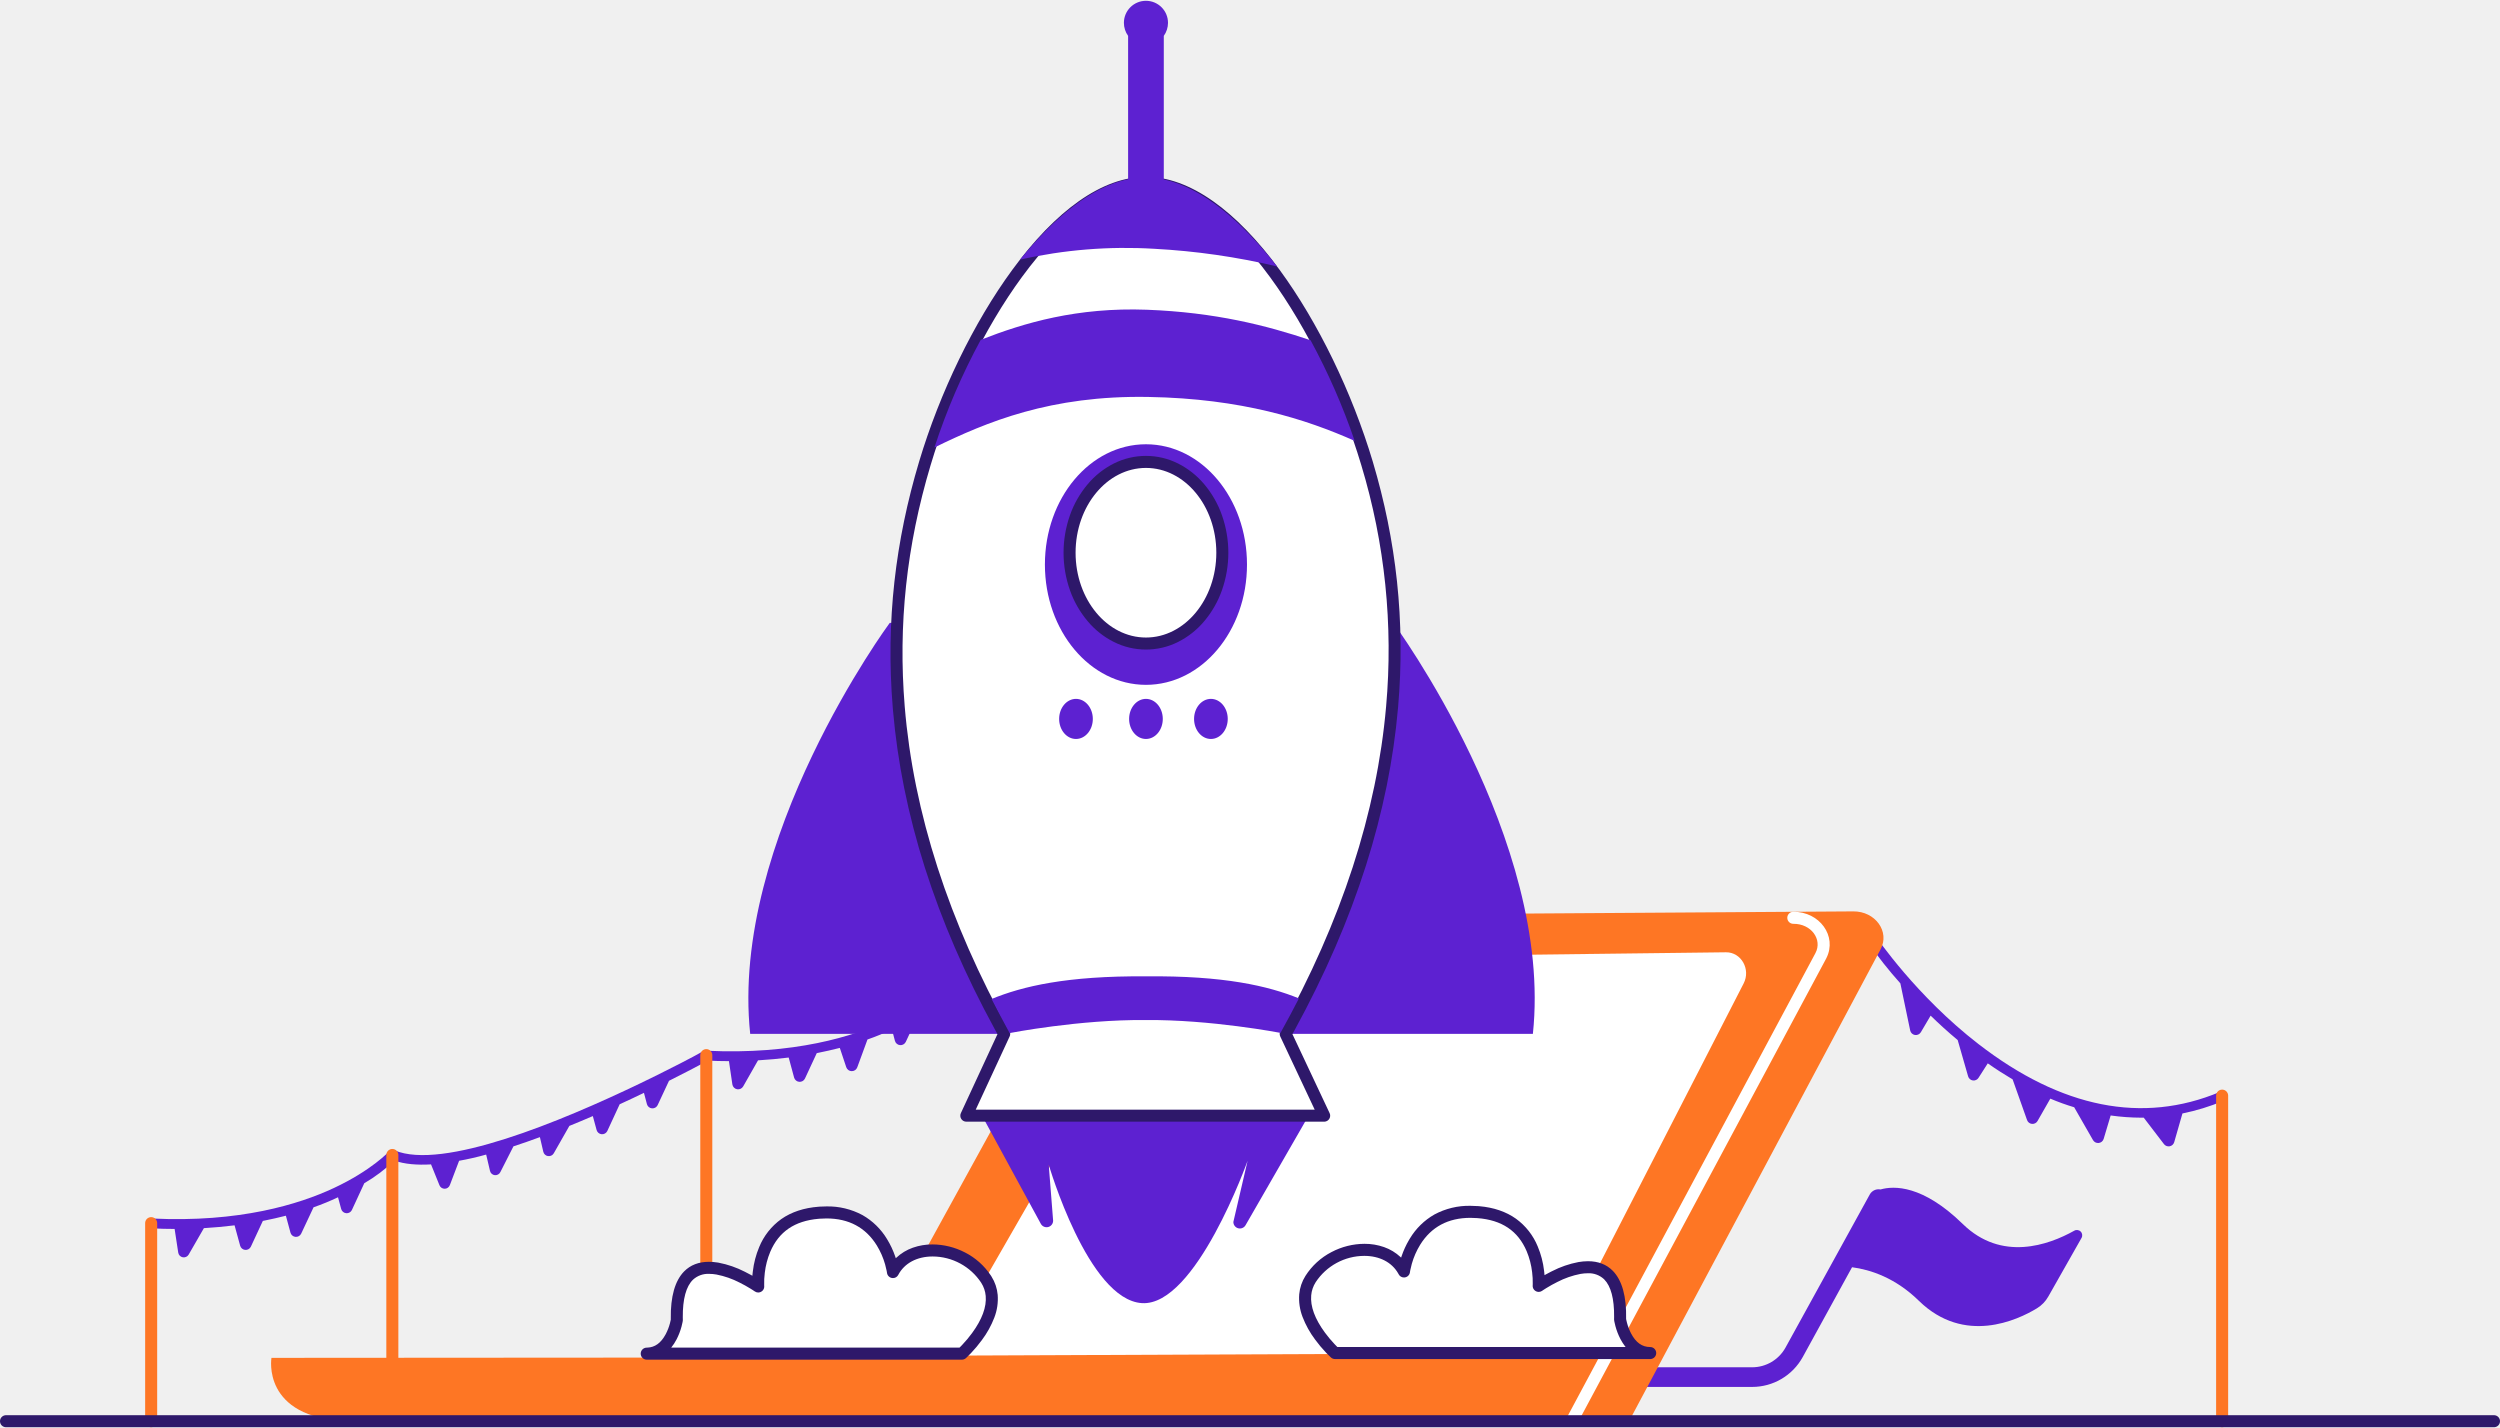
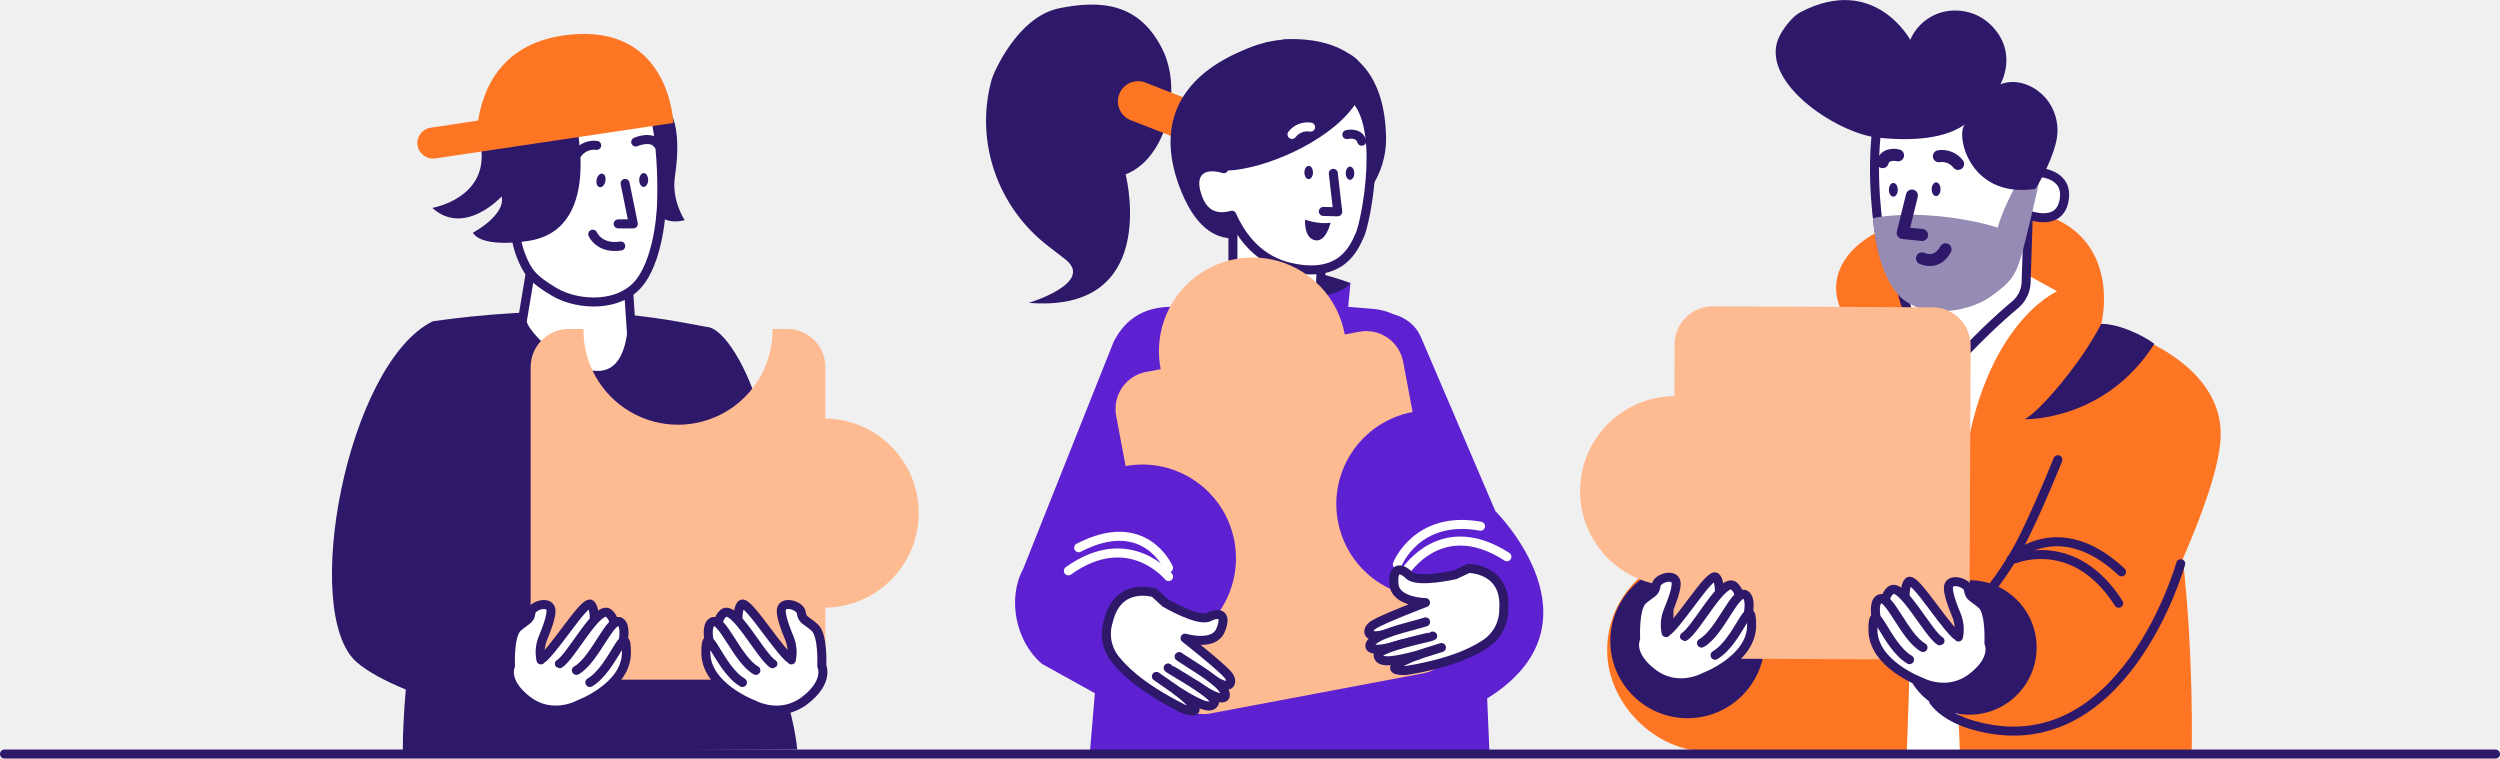
- <svg xmlns="http://www.w3.org/2000/svg" viewBox="0 0 1247 711.9">
-   <g id="product_launch_solid_II" data-name="product launch/solid_II" transform="translate(2.5)">
-     <g id="product_launch_solid_II-2" data-name="product launch/solid_II" transform="translate(-3)">
-       <g id="product_launch_solid_II-3" data-name="product launch_solid_II">
-         <path id="flag" d="M302.6,21.456c-12.7,7.1-36.2,15.6-55.6-3.4-20-19.5-34.3-19.1-41-17.2a5.036,5.036,0,0,0-5.3,2.4l-42.1,76.5a19.015,19.015,0,0,1-16.6,9.8H4.9a4.9,4.9,0,1,0,0,9.8H142a28.78,28.78,0,0,0,25.2-14.9l24.6-44.8c9.2,1.2,21.7,5.3,33.4,16.8,22.6,22,49.1,9.6,58.8,3.7a16.13,16.13,0,0,0,5.7-5.9l16.5-29.1A2.652,2.652,0,0,0,302.6,21.456Z" transform="translate(732.5 592.444)" fill="#5d21d1" />
-         <g id="flags" transform="translate(73 466)">
-           <path id="Path" d="M280.843,1.417a2.43,2.43,0,0,0-3.4-1.1c-.4.2-4.6,2.8-22.9,11.9l-8.4,4.1c-39.9,19.2-98.8,43.6-122.7,33.5a2.443,2.443,0,0,0-2.8.6c-.1.1-8.7,9.4-27.5,18.2-17.3,8.1-47.1,17.3-90.6,15.2a2.362,2.362,0,0,0-2.5,2.8,2.559,2.559,0,0,0,2.4,2.1c3.9.2,7.6.3,11.3.3l1.8,11.8a2.81,2.81,0,0,0,5.2,1l7.6-13.2c5.3-.3,10.4-.8,15.3-1.4l2.8,10.2a2.864,2.864,0,0,0,5.3.5l6-12.9c4.1-.8,7.9-1.7,11.5-2.6l2.3,8.5a2.864,2.864,0,0,0,5.3.5l6.2-13.2a122.609,122.609,0,0,0,12.2-5l1.6,5.9a2.864,2.864,0,0,0,5.3.5l6.2-13.4a80.144,80.144,0,0,0,15-11.3c5.1,1.8,11.3,2.3,18.3,1.9l4.2,10.4a2.778,2.778,0,0,0,5.2-.1l4.6-12.1c4.4-.8,8.9-1.8,13.5-3.1l1.9,8.1a2.76,2.76,0,0,0,5.2.6l6.5-12.8c4.4-1.4,8.8-3,13.2-4.6l1.7,7.3a2.833,2.833,0,0,0,5.2.8l7.8-13.7c3.9-1.6,7.8-3.2,11.7-4.9l1.9,7a2.864,2.864,0,0,0,5.3.5l6.2-13.4c4.2-1.9,8.2-3.8,12.1-5.7l1.5,5.7a2.864,2.864,0,0,0,5.3.5l5.7-12.2c15.5-7.8,18.4-9.6,19.9-10.4A3.181,3.181,0,0,0,280.843,1.417Z" transform="translate(0.857 57.983)" fill="#5d21d1" />
-           <path id="Path-2" data-name="Path" d="M123.443.2a2.443,2.443,0,0,0-2.8.6c-.1.1-8.7,9.4-27.5,18.2-17.3,8.1-47.1,17.3-90.6,15.2A2.362,2.362,0,0,0,.043,37a2.559,2.559,0,0,0,2.4,2.1c3.9.2,7.6.3,11.3.3l1.7,11.6a2.909,2.909,0,0,0,5.4,1l7.4-13c5.3-.3,10.4-.8,15.3-1.4l2.7,10a2.9,2.9,0,0,0,5.4.5l5.9-12.7c4.1-.8,7.9-1.7,11.5-2.6l3.2,9.6a2.915,2.915,0,0,0,5.5.1l5.1-13.9a122.609,122.609,0,0,0,12.2-5l1.5,5.7a2.9,2.9,0,0,0,5.4.5l6.1-13.1a80.144,80.144,0,0,0,15-11.3" transform="translate(277.357 23.9)" fill="#5d21d1" />
-           <path id="Path-3" data-name="Path" d="M179.077,79.877a2.39,2.39,0,0,0-3.2-1.4c-38.5,16.1-79,8-120.3-23.9-31.1-24-50.9-53.3-51.1-53.5a2.544,2.544,0,0,0-3.4-.7,2.544,2.544,0,0,0-.7,3.4,210.417,210.417,0,0,0,16.2,20.5l4.9,23.5a2.892,2.892,0,0,0,5.3.9l4.9-8.3c4.2,4.1,8.7,8.2,13.5,12.2l5.2,18.1a2.873,2.873,0,0,0,5.2.7l4.6-7.2c4.1,2.9,8.2,5.5,12.4,8l7.2,20.3a2.887,2.887,0,0,0,5.2.5l6.4-11.2a113.564,113.564,0,0,0,11.9,4.3l9.4,16.4a2.917,2.917,0,0,0,5.3-.6l3.5-11.7a112.468,112.468,0,0,0,15.3,1.1h1.2l10.1,13.2a2.913,2.913,0,0,0,5.1-1l4.1-14.3a109.057,109.057,0,0,0,20.2-6.2A2.469,2.469,0,0,0,179.077,79.877Z" transform="translate(858.823 0.223)" fill="#5d21d1" />
-           <path id="Path-4" data-name="Path" d="M3,0A3,3,0,0,1,5.995,2.824L6,3v98.8a3,3,0,0,1-5.995.176L0,101.8V3A3,3,0,0,1,3,0Z" transform="translate(-0.1 141.1)" fill="#fe7624" />
-           <path id="Path-5" data-name="Path" d="M3,0A3,3,0,0,1,5.995,2.824L6,3V134.2a3,3,0,0,1-5.995.176L0,134.2V3A3,3,0,0,1,3,0Z" transform="translate(120.2 107.1)" fill="#fe7624" />
-           <path id="Path-6" data-name="Path" d="M3,0A3,3,0,0,1,5.995,2.824L6,3V183.8a3,3,0,0,1-5.995.176L0,183.8V3A3,3,0,0,1,3,0Z" transform="translate(276.8 57.3)" fill="#fe7624" />
-           <path id="Path-7" data-name="Path" d="M3,0A3,3,0,0,1,5.995,2.824L6,3V165.4a3,3,0,0,1-5.995.176L0,165.4V3A3,3,0,0,1,3,0Z" transform="translate(1032.9 77.5)" fill="#fe7624" />
+ <svg xmlns="http://www.w3.org/2000/svg" viewBox="0 0 1662.57 504.46">
+   <defs>
+     <style>.cls-1{fill:#2e186a;}.cls-2,.cls-6{fill:#fff;}.cls-11,.cls-2,.cls-3{stroke:#2e186a;}.cls-11,.cls-2,.cls-3,.cls-8,.cls-9{stroke-linecap:round;stroke-linejoin:round;}.cls-2,.cls-3,.cls-8,.cls-9{stroke-width:6px;}.cls-11,.cls-3,.cls-8,.cls-9{fill:none;}.cls-4{fill:#fe7624;}.cls-5{fill:#feba91;}.cls-7{fill:#5d21d1;}.cls-8{stroke:#fff;}.cls-9{stroke:#fffdfd;}.cls-10{fill:#968bb4;}.cls-11{stroke-width:8px;}</style>
+   </defs>
+   <g id="Layer_2" data-name="Layer 2">
+     <g id="solid">
+       <g id="team_at_work" data-name="team at work">
+         <g id="cap_man" data-name="cap man">
+           <path id="shirt" class="cls-1" d="M530.15,498.46c-3.13-36.55-28.61-89.06-34.31-139.39,38.4-35.93-3.11-140.57-26-141.7-23.08-4.24-43.08-8.48-80-9.77-45.59-1.59-86.83,3.89-102.1,6.09-57.07,28.25-88.12,194-50.51,226.69,7.12,6.19,18.59,12.39,32.64,18.17-1.2,14-2,28-2,41Z" />
+           <path id="neck" class="cls-2" d="M347.37,213.29l8.25-49.64,62,23.27L420,222.2C411.62,283.8,345.55,224.21,347.37,213.29Z" />
+           <g id="head">
+             <path id="hair_back" data-name="hair back" class="cls-1" d="M433.55,70.31S386,100.11,409,128.25c0,0,10.25,11.76,18.74,9.46,0,0-6.2-10,1-15.12,0,0,2.15,29.89,26.64,23.85,0,0-9-13.25-6.53-29.1C453.9,84.26,446.3,64.38,433.55,70.31Z" />
+             <path id="face" class="cls-2" d="M335.06,117.42S326,59.07,385,49c5.5-.94,43.22-6.59,50.09,24.69,4.59,20.9,5.46,43.58,4.9,61.2,0,.1-.57,33.27-13.68,51.7s-42.16,16.71-57.52,7.63-18.17-13.81-22.47-24.58-11.21-52.12-11.21-52.12Z" />
+             <polyline id="nose" class="cls-3" points="415.71 121.98 421.17 148.88 411.1 148.88" />
+             <ellipse id="eye_II" data-name="eye II" class="cls-1" cx="428.07" cy="119.71" rx="4.6" ry="2.97" transform="translate(304.18 546.58) rotate(-89.44)" />
+             <ellipse id="eye" class="cls-1" cx="399.66" cy="119.97" rx="4.6" ry="2.97" transform="translate(203.47 488.26) rotate(-78.66)" />
+             <path id="brow_II" data-name="brow II" class="cls-3" d="M384.07,102.13a13.6,13.6,0,0,1,12.74-5.45" />
+             <path id="brow" class="cls-3" d="M422.77,94.43S433,89.84,437.5,96" />
+             <path id="hair_front" data-name="hair front" class="cls-1" d="M381.36,73.93s22.3,78.18-29.7,86.22c0,0-30.29,5.35-37.21-5.35,0,0,21.95-11.66,19.19-24.19,0,0-24.68,27.06-46.16,7.64,0,0,35.85-6,32.67-38.24C317.87,76.88,373.37,55.17,381.36,73.93Z" />
+             <path id="cap" class="cls-4" d="M286.32,84.94,318,80.15c3.28-21.33,15.7-51.87,59.42-56.94,68.31-7.94,70.35,58.54,70.35,58.54l-158.34,23.6a10.32,10.32,0,1,1-3.09-20.41Z" />
+             <path id="mouth" class="cls-3" d="M394.2,155.73s4.32,10.12,18.59,7.87" />
+           </g>
+           <path id="puzzle" class="cls-5" d="M548.89,278.34V244.06a25.27,25.27,0,0,0-25.27-25.27h-9.86a62.87,62.87,0,1,1-125.73,0h-9.86a25.28,25.28,0,0,0-25.27,25.27v182.7A25.27,25.27,0,0,0,378.17,452H523.62a25.27,25.27,0,0,0,25.27-25.27V404.07a62.87,62.87,0,0,0,0-125.73Z" />
+           <g id="handII">
+             <path class="cls-6" d="M531.62,443.46c-.14-.43-22.08-26-22.82-25.46S478,432,477.34,433.05s-1.81,7.09,1.22,12.73,6.36,18.5,19.95,19.51S531.62,443.46,531.62,443.46Z" />
+             <path class="cls-2" d="M491.5,423.9S488.94,406.23,493,402s27,35,34.89,37.72" />
+             <path class="cls-2" d="M479.32,427s-5.46-12.9,1.77-19.14,25.06,29.06,32.89,33.63" />
+             <path class="cls-2" d="M476.08,441.81s-9.24-23.11-2.8-28,16.88,25.08,29.4,32" />
+             <path class="cls-2" d="M526.26,438.84h0A25,25,0,0,0,524.79,424c-2.27-5.35-5-12.63-5.24-17.28-.45-8.1,12.8-4.3,13.35.73s3.07,4.74,8.87,9.86,4.74,25.54,4.74,25.54,5.1,10.47-11.34,23-34,2.78-34,2.78S469.4,456.89,469.41,434s8.43,10.48,24.33,19.87" />
+           </g>
+           <g id="hand">
+             <path class="cls-6" d="M354.37,443.46c.15-.43,22.08-26,22.82-25.46s30.8,14,31.46,15.05,1.82,7.09-1.22,12.73-6.36,18.5-19.95,19.51S354.37,443.46,354.37,443.46Z" />
+             <path class="cls-2" d="M394.5,423.9S397.05,406.23,393,402s-27,35-34.89,37.72" />
+             <path class="cls-2" d="M406.67,427s5.47-12.9-1.77-19.14S379.84,436.91,372,441.48" />
+             <path class="cls-2" d="M409.91,441.81s9.24-23.11,2.81-28-16.89,25.08-29.4,32" />
+             <path class="cls-2" d="M359.73,438.84h0A25.08,25.08,0,0,1,361.2,424c2.27-5.35,5-12.63,5.24-17.28.45-8.1-12.79-4.3-13.35.73s-3.07,4.74-8.87,9.86-4.74,25.54-4.74,25.54-5.1,10.47,11.34,23,34,2.78,34,2.78S416.6,456.89,416.59,434s-8.44,10.48-24.34,19.87" />
+           </g>
        </g>
-         <g id="laptop_1_" transform="translate(135 454)">
-           <path id="laptop" d="M789.19,0l-362,2.4a14.982,14.982,0,0,0-13.4,7.6L296.99,222.5l-296.8.2s-5.1,29.8,37.6,31.6l640-.8L802.79,19C807.59,10.1,800.19-.1,789.19,0Z" transform="translate(0.71 0.599)" fill="#fe7624" />
-           <path id="screen" d="M0,201.2l305.7-1.3L400.3,15.6C404,8.5,399.1-.1,391.5,0L113.7,3.4Z" transform="translate(334.9 20.999)" fill="#fff" />
-           <path id="Path-8" data-name="Path" d="M113.074,0c13.1-.117,22.03,12.112,16.543,23.084l-.171.332-123.8,231.3a3,3,0,0,1-5.371-2.668l.081-.164L124.148,20.6c3.584-6.788-2.091-14.68-11.02-14.6a3,3,0,1,1-.054-6Z" transform="translate(646.899 0.799)" fill="#fff" />
+         <g id="woman">
+           <g id="body">
+             <path id="shape" class="cls-1" d="M884.87,213.53,818.05,203l-7.18-22.7c12.47-7.94,54.52-4.16,87.26,7.93l-13.26,25.35" />
+             <path id="shape-2" data-name="shape" class="cls-7" d="M994.45,339.88,944.73,223.67c-3.19-7.2-9.89-12.53-18-14.68a39.68,39.68,0,0,0-13.28-3.53l-16.86-1.41,1.51-15.87s-2.35,5.71-20.9,9.19c-25.08,4.71-66.36-17.12-66.36-17.12v24.6l-25.57-.73c-11-.32-32.35-1.19-44.71,23.29L680.45,378.33c-10.65,19.49-5.14,48.34,12.56,63.2L728.11,461l-3.26,39,265.63-.91L989,464.48C1069.69,414.37,994.45,339.88,994.45,339.88Z" />
+             <g id="lines">
+               <path class="cls-8" d="M777.1,383.43s-26.36-32.6-66.6-3.81" />
+               <path class="cls-8" d="M777.1,377.7c-.43-.87-16-36.17-59.75-13.43" />
+               <path class="cls-8" d="M932.27,383.43s24-42.76,69.86-13.19" />
+               <path class="cls-8" d="M929.28,375.32s12.82-33.13,55.3-25.38" />
+             </g>
+           </g>
+           <g id="head-2" data-name="head">
+             <polygon id="neck-2" data-name="neck" class="cls-2" points="819.93 202.09 819.93 134.93 878.89 170.46 877.51 206.54 819.93 202.09" />
+             <g id="head-3" data-name="head">
+               <path id="face-2" data-name="face" class="cls-2" d="M898,62.93c-24-16.62-45.64-22.71-79.5,20.69l-4.63,28.57c-14.23-4.29-21.73,2.65-18.63,15.06,3.33,13.37,11.08,19.38,24,15.9h0c6.17,14,17.85,30.11,39.56,34.81,34,7.37,41.85-13.67,45.64-21.94S922,79.56,898,62.93Z" />
+               <g id="face-3" data-name="face">
+                 <polyline id="nose-2" data-name="nose" class="cls-3" points="886.68 115.27 889.62 140.85 880.06 140.61" />
+                 <ellipse id="eye_II-2" data-name="eye II" class="cls-1" cx="897.79" cy="115.2" rx="2.85" ry="4.41" />
+                 <ellipse id="eye-2" data-name="eye" class="cls-1" cx="870.32" cy="114.72" rx="2.85" ry="4.41" />
+                 <path id="brow-2" data-name="brow" class="cls-3" d="M895.7,89.51s7.92-2.06,9.9,4.41" />
+                 <path id="mouth-2" data-name="mouth" class="cls-1" d="M867.91,146.09s9.17,3.33,16.93,2c0,0-2.91,13.27-10.39,11.66S867.91,146.09,867.91,146.09Z" />
+               </g>
+               <g id="hair">
+                 <path class="cls-1" d="M772.79,32.25C757.54,2.4,733-.21,704.68,5.42s-44.13,43.7-45.12,47.23c-11.55,41.17,3.74,85.18,37.7,111.16,3.77,2.87,7.54,5.79,11.15,8.61,20,15.63-24.25,29-24.25,29,84.69,6.79,66.22-78,64.42-85.48C775.68,105.59,787,60,772.79,32.25Z" />
+                 <rect class="cls-4" x="767.93" y="37.21" width="26.87" height="79.52" rx="13.44" transform="translate(425.86 777.02) rotate(-68.7)" />
+                 <path id="hair-2" data-name="hair" class="cls-1" d="M921.79,92.12c-.3-20.78-5.29-39-17.84-51a24,24,0,0,0-7.06-5.57c-10.24-6.63-24.14-10.18-42.58-9.52a3,3,0,0,0-1.13.3,76.72,76.72,0,0,0-8.6,1.28,31.84,31.84,0,0,0-4.6,1.08,90.12,90.12,0,0,0-14.81,5.44C783.81,51.92,767.53,84,786,128.31c9.54,22.84,21.92,30.19,33.89,30.21V144.69c-1-2.2-2.71-1.35-2.71-1.35-12.88,3.48-18.64-2.72-22-16.09-1.62-6.46-.35-11.43,3.23-14.11l.28-.21c.14-.1.29-.19.44-.28l.29-.18.49-.26.29-.13a5.38,5.38,0,0,1,.55-.24l.27-.1c.2-.07.41-.15.62-.21l.19,0a14.6,14.6,0,0,1,3.58-.55h.09q.45,0,.93,0h.18c.31,0,.63,0,.94,0h.21l1,.1.15,0a31.5,31.5,0,0,1,4.91,1.08h0c1.1.33.29.85,1.48,1.32l3-.21c1,0,2.08-.1,3.18-.23,26.11-3.14,66.67-21.82,81.12-45.82,10.2,12.36,11.31,36.73,9.44,57.26A58,58,0,0,0,921.79,92.12Z" />
+               </g>
+               <path id="brow-3" data-name="brow" class="cls-9" d="M859.21,89.4a13.07,13.07,0,0,1,12.38-4.87" />
+             </g>
+           </g>
+           <path id="puzzle-2" data-name="puzzle" class="cls-5" d="M939.43,274l-6.29-33.38a25,25,0,0,0-29.24-20l-9.6,1.81a62.29,62.29,0,1,0-122.42,23.08l-9.6,1.81a25,25,0,0,0-20,29.24l6.29,33.38a62.29,62.29,0,0,1,23.08,122.42l4.17,22.09a25,25,0,0,0,29.24,20l141.62-26.7a25,25,0,0,0,20-29.24l-4.16-22.1A62.28,62.28,0,1,1,939.43,274Z" />
+           <g id="handII-2" data-name="handII">
+             <path class="cls-2" d="M805.28,451.06c13.51,9.59,15.27,2.32,11.31-2.33-5-5.81-28.49-24.34-28.49-24.34s18.87,5.62,23.49-5-.43-12.71-7.54-9.1-29.2-9.41-29.2-9.41l-7.24-6.65s-24.3-7.82-30.55,19.06a27.12,27.12,0,0,0,5.26,25.95c2.89,3.27,12.9,16.3,44.63,32.15,0,0,14.88,5.53,3.74-5.22a86.68,86.68,0,0,0-8.79-7.38" />
+             <path class="cls-2" d="M784.16,436.62c4.73,3.51,24.49,14.61,29.21,21.69s-1.19,9.44-18.08-2.77" />
+             <path class="cls-2" d="M776.85,444.22c.52.86,32.93,18.4,30.83,23-1.73,3.76-6.35,4-24.27-7.4l-14.39-10" />
+           </g>
+           <g id="hand-2" data-name="hand">
+             <path class="cls-2" d="M923.59,421.06c-15.75,5.12-15.26-2.34-10.1-5.6C920,411.39,948,400.74,948,400.74s-19.69-.28-20.92-11.83,4.21-12,9.92-6.44,30.68-.25,30.68-.25l8.9-4.19s25.52-.22,23.46,27.3a27.14,27.14,0,0,1-12.77,23.21c-3.73,2.26-17.17,11.7-52.19,17.35,0,0-15.86.84-2-6.1a86.4,86.4,0,0,1,10.6-4.41" />
+             <path class="cls-2" d="M948.06,413.58c-5.56,1.94-27.74,6.63-34.35,12s-1.68,9.36,18.08,2.76" />
+             <path class="cls-2" d="M952.77,423c-.76.66-36.92,7.73-36.29,12.74.52,4.1,4.88,5.66,25.37.18l16.74-5.29" />
+           </g>
        </g>
-         <g id="rocket_3_" transform="translate(373)">
-           <path id="Path-9" data-name="Path" d="M0,0,33.5,61.6A3.267,3.267,0,0,0,39.6,60L37.4,32S57,99.4,83.9,101.1s52.7-71,52.7-71l-7.1,30.5a3.255,3.255,0,0,0,6.1,1.6L171.4,0" transform="translate(113.2 548.9)" fill="#5d21d1" />
-           <path id="Path-10" data-name="Path" d="M70.517,2.3s-79.9,108.2-69.6,205h176.3V0Z" transform="translate(0.783 308.4)" fill="#5d21d1" />
-           <path id="Path-11" data-name="Path" d="M106.7,2.3s79.9,108.2,69.6,205H0V0Z" transform="translate(215.8 308.4)" fill="#5d21d1" />
-           <path id="Path-12" data-name="Path" d="M194.114,424.5c67.7-121.7,60.3-218.3,40.6-284.5-19.8-66.2-66.2-140-110.3-140s-90.5,73.8-110.3,140-28.1,162.8,39.6,284.5l-18.9,40.8h178.5l-19.2-40.8Z" transform="translate(74.686 91.2)" fill="#fff" />
-           <path id="Path_2_" d="M216.327,471.3H37.826a3,3,0,0,1-2.722-4.262L53.364,427.62l-1.126-2.046c-7.471-13.66-14.229-27.458-20.086-41.011a427.659,427.659,0,0,1-15.069-40.2A379.514,379.514,0,0,1,6.847,304.935a348.758,348.758,0,0,1-5.589-38.674l-.133-1.579C.25,254.036-.117,243.316.033,232.821c.148-10.3.8-20.707,1.936-30.93,1.113-10.008,2.726-20.159,4.8-30.169,2.02-9.771,4.539-19.723,7.487-29.581,10.374-34.684,27.32-69.58,46.492-95.739,10.9-14.871,22.071-26.393,33.2-34.245C105.387,4.09,116.651,0,127.427,0S149.466,4.09,160.9,12.157c11.134,7.852,22.305,19.373,33.2,34.245,19.173,26.16,36.119,61.056,46.493,95.743,2.913,9.789,5.4,19.7,7.378,29.46,2.029,9.986,3.6,20.131,4.669,30.154,1.091,10.231,1.695,20.656,1.793,30.986.1,10.523-.321,21.274-1.252,31.955a350.841,350.841,0,0,1-5.652,38.993,383.143,383.143,0,0,1-10.354,39.789,432.855,432.855,0,0,1-15.239,40.608c-5.923,13.694-12.756,27.64-20.309,41.449l-1.142,2.073,18.548,39.413a2.956,2.956,0,0,1-.138,2.814,2.99,2.99,0,0,1-2.4,1.459ZM127.427,6c-9.664,0-19.943,3.853-30.551,11.451-10.439,7.477-20.967,18.41-31.291,32.5C46.8,75.575,30.186,109.8,20,143.86,7.974,184.069,3.756,223.43,7.1,264.192c4.344,52.886,21.921,107.34,52.244,161.85a3.008,3.008,0,0,1,.1,2.719L42.521,465.3H211.6l-17.186-36.523a2.992,2.992,0,0,1,0-2.552l.094-.183c30.375-54.6,48.109-109.063,52.709-161.865A317.74,317.74,0,0,0,234.852,143.86c-10.186-34.055-26.8-68.284-45.583-93.911-10.325-14.087-20.853-25.02-31.292-32.5C147.369,9.853,137.091,6,127.427,6Z" transform="translate(71.674 88.2)" fill="#2e186a" />
-           <ellipse id="Oval" cx="50.4" cy="60" rx="50.4" ry="60" transform="translate(148.7 221.6)" fill="#5d21d1" />
-           <ellipse id="Oval-2" data-name="Oval" cx="8.4" cy="10" rx="8.4" ry="10" transform="translate(190.7 348.6)" fill="#5d21d1" />
-           <ellipse id="Oval-3" data-name="Oval" cx="8.4" cy="10" rx="8.4" ry="10" transform="translate(223.1 348.6)" fill="#5d21d1" />
-           <ellipse id="Oval-4" data-name="Oval" cx="8.4" cy="10" rx="8.4" ry="10" transform="translate(155.8 348.6)" fill="#5d21d1" />
-           <ellipse id="Oval-5" data-name="Oval" cx="38.1" cy="45.3" rx="38.1" ry="45.3" transform="translate(161 230.4)" fill="#fff" />
-           <path id="Oval_2_" d="M41.1,96.6a35.71,35.71,0,0,1-16.051-3.81A41.224,41.224,0,0,1,11.991,82.414,49.391,49.391,0,0,1,3.212,67.057a56.369,56.369,0,0,1,0-37.514,49.393,49.393,0,0,1,8.779-15.358A41.225,41.225,0,0,1,25.049,3.81a35.713,35.713,0,0,1,32.1,0A41.223,41.223,0,0,1,70.209,14.186a49.393,49.393,0,0,1,8.778,15.358,56.371,56.371,0,0,1,0,37.514,49.391,49.391,0,0,1-8.778,15.357A41.223,41.223,0,0,1,57.151,92.79,35.71,35.71,0,0,1,41.1,96.6ZM41.1,6C21.746,6,6,24.976,6,48.3S21.746,90.6,41.1,90.6,76.2,71.625,76.2,48.3,60.455,6,41.1,6Z" transform="translate(158 227.4)" fill="#2e186a" />
-           <path id="Path-13" data-name="Path" d="M71.7,89.1V17.5A11.2,11.2,0,0,0,73.8,11a11,11,0,0,0-22,0,11.2,11.2,0,0,0,2.1,6.5V89c-18.5,3.8-37,19.3-53.9,40.1a239.042,239.042,0,0,1,67-5.4,345.825,345.825,0,0,1,61.2,8.8C110.7,110.1,91.1,93.3,71.7,89.1Z" transform="translate(136.3 0.4)" fill="#5d21d1" />
-           <path id="Path-14" data-name="Path" d="M187.6,15.343c-22.1-7.4-47.5-13.9-81.6-15.2-34.8-1.3-61.2,6.5-82.9,15A320.817,320.817,0,0,0,0,68.843c26-12.7,57.9-26.1,106.8-25.2,46.5.8,78.5,11.1,102.8,21.9A322.659,322.659,0,0,0,187.6,15.343Z" transform="translate(93.6 154.357)" fill="#5d21d1" />
-           <path id="Path-15" data-name="Path" d="M144.1,28.222c3.2-5.8,6.3-11.5,9.2-17.2C138,4.822,116-.378,76.9.022c-39.5-.3-61.6,5-76.9,11.3,2.9,5.6,5.9,11.3,9,17,0,0,34.7-6.8,67.8-6.5C109.4,21.522,144.1,28.222,144.1,28.222Z" transform="translate(122.1 486.978)" fill="#5d21d1" />
+         <g id="developer">
+           <g id="body-2" data-name="body">
+             <path id="hoodie" class="cls-4" d="M1476.83,289c.26-54.62-79.4-73.4-79.4-73.4,6-27.14,3.25-94.16-110.28-73.66-58.15,10.06-74.6,40.59-62.24,65.34-22.62,11.22-79.08,92.15-79.08,92.15l1.06,69.56a65.52,65.52,0,0,0-13.09-1.38,64.74,64.74,0,0,0-65,64.45c-.15,35.75,31.74,67.73,67.49,67.88a58.39,58.39,0,0,0,12.59-1.31l0,1.32,308.67-.8s1.46-61.86-5.91-127.52C1464.56,342,1476.74,308.86,1476.83,289Z" />
+             <path id="t-shirt" class="cls-6" d="M1347.4,182.32,1368,193.73s-53.59,23.14-63.27,130c-6.29,69.43-1.29,177.72-1.29,177.72l-35.42-.55s9.55-214.71-5.89-249.65,1.59-37.14,9.39-44.4S1347.4,182.32,1347.4,182.32Z" />
+             <circle id="welt_II" data-name="welt II" class="cls-1" cx="1122.26" cy="426.26" r="51.37" />
+             <circle id="welt" class="cls-1" cx="1309.68" cy="430.57" r="44.73" />
+             <path id="shadow_II" data-name="shadow II" class="cls-1" d="M1346.37,278.8c8.9-4.05,37.22-36.44,51-63.41,11.5-.17,28.12,7.7,35.33,13.29C1400,280.37,1346.32,278.88,1346.37,278.8Z" />
+             <g id="lines-2" data-name="lines">
+               <path class="cls-3" d="M1340.14,371.63s39.49-16.5,68.86,29.55" />
+               <path class="cls-3" d="M1337.3,372.18s31.13-31.58,73.58,8.13" />
+               <path class="cls-3" d="M1450.24,374.88s-38.11,136-138.08,107.37c0,0-17.76-4.43-26.24-16" />
+               <path class="cls-3" d="M1326.1,389A192.58,192.58,0,0,0,1346,356.91c9.84-19.63,22.55-51.17,22.55-51.17" />
+             </g>
+             <path id="neck-3" data-name="neck" class="cls-2" d="M1349,139l-1.53,47.39a20.56,20.56,0,0,1-7.44,16.36c-9.18,7.64-26,22.71-47.13,46.56,0,0-26.36-28.07-30.81-71.9Z" />
+           </g>
+           <g id="head-4" data-name="head">
+             <path id="ear" class="cls-2" d="M1355.43,114.62s21,.5,17.12,19.23-26.93,7.79-26.93,7.79l3.21-26.64Z" />
+             <path id="face-4" data-name="face" class="cls-2" d="M1296,55.26c-5.52-.48-43.34-3-47.61,28.52s0,66.4,3.47,82.33,75.88,8.87,80,7.47,9-6.19,9-6.19L1351,119S1355.3,60.44,1296,55.26Z" />
+             <path id="beard" class="cls-10" d="M1344,118.53c-3.55,3.46-13.14,23.47-15.5,32.81,0,0-23.48-8-57.16-8.58,0,0-18.37.29-25.7,2.41,0,0,1.44,33.11,16.26,50.31s46.32,12.54,61.14,2.3,17.27-15.15,20.74-26.16,12.67-52.07,12.67-52.07Z" />
+             <path id="hair-3" data-name="hair" class="cls-1" d="M1353.56,125.65s9.9-15.19,13.77-31c3.63-14.87-3.22-30.5-17-37.22-11.5-5.64-20.07-1.3-20.07-1.3s12.32-20.78-6-39.26A33.43,33.43,0,0,0,1299.8,7a32.21,32.21,0,0,0-29.43,19.49s-23.82-44.21-73.14-18.32c-5,2.61-10.6,9.93-13.3,14.86-16.38,29.88,37,65.59,64.91,68.51,30.61,3.22,48.55-1.78,58.45-9.23C1299.93,86.65,1308,132.5,1353.56,125.65Z" />
+             <path id="mouth-3" data-name="mouth" class="cls-11" d="M1293.84,165.77s-4.76,10.56-15.68,6.06" />
+             <polyline id="nose-3" data-name="nose" class="cls-11" points="1271.48 130.02 1265.34 154.93 1278.23 156.28" />
+             <ellipse id="eye_II-3" data-name="eye II" class="cls-1" cx="1259.05" cy="126.23" rx="4.57" ry="2.95" transform="translate(1127.4 1384.72) rotate(-89.75)" />
+             <ellipse id="eye-3" data-name="eye" class="cls-1" cx="1287.5" cy="125.85" rx="4.57" ry="2.95" transform="translate(1156.1 1412.79) rotate(-89.75)" />
+             <path id="brow_II-2" data-name="brow II" class="cls-11" d="M1302.19,109a13.54,13.54,0,0,0-12.8-5.1" />
+             <path id="brow-4" data-name="brow" class="cls-11" d="M1262.26,103.31s-8.18-2.17-10.26,4.52" />
+           </g>
+           <path id="puzzle-3" data-name="puzzle" class="cls-5" d="M1285.27,204.36l-146.12-.63a25.39,25.39,0,0,0-25.5,25.28l-.15,34.44a63.16,63.16,0,0,0-.54,126.31l-.1,22.79A25.38,25.38,0,0,0,1138.14,438l146.12.63a25.38,25.38,0,0,0,25.49-25.27l.79-183.54A25.38,25.38,0,0,0,1285.27,204.36Z" />
+           <g id="hand-3" data-name="hand">
+             <path class="cls-6" d="M1102.6,425.32c.14-.44,22.08-26.06,22.82-25.46s30.79,14,31.45,15.05,1.82,7.08-1.21,12.72-6.36,18.51-20,19.52S1102.6,425.32,1102.6,425.32Z" />
+             <path class="cls-2" d="M1142.72,405.75s2.56-17.66-1.52-21.85-27,35-34.89,37.72" />
+             <path class="cls-2" d="M1154.89,408.85s5.47-12.91-1.76-19.15-25.06,29.06-32.89,33.63" />
+             <path class="cls-2" d="M1158.14,423.67s9.24-23.11,2.8-28-16.88,25.09-29.4,32" />
+             <path class="cls-2" d="M1108,420.7h0a25,25,0,0,1,1.47-14.84c2.27-5.36,5-12.63,5.24-17.29.45-8.1-12.8-4.29-13.35.73s-3.07,4.75-8.88,9.86-4.73,25.54-4.73,25.54-5.1,10.47,11.34,23,34,2.78,34,2.78,31.81-11.73,31.8-34.62-8.43,10.48-24.33,19.88" />
+           </g>
+           <g id="handII-3" data-name="handII">
+             <path class="cls-6" d="M1307.8,428.25c-.14-.44-22.07-26.06-22.82-25.46s-30.79,14-31.45,15-1.82,7.08,1.21,12.72,6.37,18.51,20,19.52S1307.8,428.25,1307.8,428.25Z" />
+             <path class="cls-2" d="M1267.68,408.68s-2.56-17.66,1.52-21.85,27,35,34.89,37.72" />
+             <path class="cls-2" d="M1255.51,411.78s-5.47-12.91,1.77-19.15,25,29.06,32.89,33.63" />
+             <path class="cls-2" d="M1252.26,426.6s-9.24-23.11-2.8-28,16.89,25.08,29.4,32" />
+             <path class="cls-2" d="M1302.44,423.63h0a25,25,0,0,0-1.47-14.84c-2.26-5.36-5-12.63-5.24-17.28-.45-8.11,12.8-4.3,13.36.72s3.06,4.75,8.87,9.87,4.73,25.54,4.73,25.54,5.1,10.47-11.34,23-34,2.79-34,2.79-31.81-11.74-31.8-34.63,8.43,10.48,24.33,19.88" />
+           </g>
        </g>
-         <g id="clouds" transform="translate(320 601)">
-           <path id="cloud_1_" d="M172.136,70.439H14.936s-22.6-20.3-12.2-36.9,37.7-20.6,46.6-3.8c0,0,3.9-32.1,36.8-29.6,33,2.5,30.4,36.8,30.4,36.8s41.7-29.5,40.6,16.6C157.036,53.439,159.636,70.439,172.136,70.439Z" transform="translate(331.464 3.461)" fill="#fff" />
-           <path id="cloud_2_" d="M175.139,76.442H17.939a3,3,0,0,1-2.005-.769c-.308-.277-.983-.9-2.045-2l-.46-.481A66.383,66.383,0,0,1,8.05,66.764a46.6,46.6,0,0,1-6.3-11.352A26.03,26.03,0,0,1,.09,44.125,20.621,20.621,0,0,1,3.2,34.949,33.746,33.746,0,0,1,16.189,23.075a35.576,35.576,0,0,1,16.427-4.118,28.994,28.994,0,0,1,9.79,1.63,23.209,23.209,0,0,1,8.24,5l.268.261.226-.684A43.553,43.553,0,0,1,54.9,16.952l.4-.66A33.763,33.763,0,0,1,67.522,4.331,36.426,36.426,0,0,1,85.5,0c1.257,0,2.558.05,3.867.15L89.9.193c7.2.621,13.363,2.725,18.317,6.252a32.045,32.045,0,0,1,10.847,13.848,44.6,44.6,0,0,1,3.162,12.092c.09.741.164,1.47.219,2.167l0,.046.633-.356c.752-.419,1.532-.836,2.319-1.237l.8-.4a48.739,48.739,0,0,1,13.146-4.54,28.565,28.565,0,0,1,4.791-.43c5.1,0,9.257,1.613,12.372,4.794,4.641,4.741,6.874,12.811,6.636,23.985l.016.1.08.417c.088.433.206.928.341,1.433a25.984,25.984,0,0,0,2,5.211c2.4,4.623,5.528,6.87,9.563,6.87l.2.005a3,3,0,0,1,0,5.989l-.2.005ZM32.538,24.973A29.105,29.105,0,0,0,8.281,38.134a14.48,14.48,0,0,0-2.215,6.529c-.492,5.46,1.8,11.7,6.825,18.554a60.344,60.344,0,0,0,4.891,5.845c.354.374.714.743,1.1,1.128l.254.25H162.912l-.373-.472a24.417,24.417,0,0,1-2.107-3.29l-.18-.342a31.976,31.976,0,0,1-2.466-6.417c-.2-.729-.366-1.464-.491-2.124l-.034-.185c-.032-.177-.058-.339-.077-.481l-.021-.158-.02-.223,0-.355,0-.1.016-.92c.08-9-1.581-15.282-4.936-18.671l-.187-.184a11.135,11.135,0,0,0-8.013-2.878,21.913,21.913,0,0,0-3.666.334,42.825,42.825,0,0,0-11.5,4.006c-1.867.923-3.721,1.951-5.509,3.057-.334.207-.665.416-.985.622l-.7.459-.534.363a2.962,2.962,0,0,1-1.582.464,3.047,3.047,0,0,1-2.225-.978,2.951,2.951,0,0,1-.777-2.256l.013-.247.016-.439a40.1,40.1,0,0,0-.31-5.916,38.651,38.651,0,0,0-2.725-10.467C109.2,12.461,101.142,7.059,88.911,6.133,87.747,6.044,86.6,6,85.487,6,74.366,6,65.925,10.525,60.4,19.452a37.789,37.789,0,0,0-4.148,9.472c-.309,1.074-.562,2.119-.751,3.108-.077.4-.123.678-.149.841l-.058.407a2.971,2.971,0,0,1-2.976,2.465,2.936,2.936,0,0,1-2.627-1.6l-.228-.415C46.3,28.165,40.136,24.972,32.538,24.973Z" transform="translate(328.461 0.459)" fill="#2e186a" />
-           <path id="cloud" d="M0,70.439H157.2s22.6-20.3,12.2-36.9-37.7-20.6-46.6-3.8c0,0-3.9-32.1-36.8-29.6-33,2.5-30.4,36.8-30.4,36.8S13.9,7.439,15,53.539C15.1,53.439,12.5,70.339,0,70.439Z" transform="translate(3.1 3.761)" fill="#fff" />
-           <path id="cloud_2_2" data-name="cloud_2_" d="M160.2,76.442H3a3,3,0,0,1-.023-6l.311-.007c3.8-.143,6.782-2.294,9.1-6.577l.173-.326a25.893,25.893,0,0,0,2-5.188c.159-.589.294-1.166.39-1.668L15,56.41l-.008-.46c-.167-10.962,2.081-18.888,6.681-23.558,3.111-3.158,7.261-4.76,12.337-4.76a28.138,28.138,0,0,1,4.341.356l.45.074A48.741,48.741,0,0,1,51.942,32.6c1.04.514,2.09,1.066,3.119,1.639l.632.356.049-.573c.035-.384.071-.739.11-1.084l.065-.555a44.6,44.6,0,0,1,3.162-12.092A32,32,0,0,1,70.1,6.323C75.144,2.784,81.427.707,88.773.15l.551-.04C90.443.037,91.558,0,92.639,0a36.428,36.428,0,0,1,17.978,4.331,33.763,33.763,0,0,1,12.226,11.962A43.192,43.192,0,0,1,127,25.167l.226.684.269-.261a23.209,23.209,0,0,1,8.24-5,28.993,28.993,0,0,1,9.789-1.631,35.584,35.584,0,0,1,16.142,3.969A33.9,33.9,0,0,1,174.58,34.384l.362.565a20.62,20.62,0,0,1,3.107,9.176,26.032,26.032,0,0,1-1.66,11.287,46.59,46.59,0,0,1-6.3,11.352,66.29,66.29,0,0,1-5.378,6.429c-1.123,1.183-1.9,1.921-2.26,2.256l-.246.224A2.991,2.991,0,0,1,160.2,76.442ZM34.117,33.643A11.135,11.135,0,0,0,26.1,36.52c-3.481,3.34-5.2,9.684-5.124,18.854l.014.912.006.12,0,.344-.021.223-.02.158c-.013.089-.029.194-.048.306l-.065.358c-.123.646-.293,1.377-.491,2.114A31.931,31.931,0,0,1,17.886,66.3a24.194,24.194,0,0,1-2.672,4.11l-.023.028H159c.17-.166.344-.339.517-.515l.551-.564.287-.3a60.353,60.353,0,0,0,4.891-5.845c5.02-6.852,7.316-13.095,6.825-18.554a14.481,14.481,0,0,0-2.215-6.529A29.1,29.1,0,0,0,145.6,24.973c-7.81,0-14.061,3.343-17.15,9.173l-.087.155a2.9,2.9,0,0,1-2.54,1.443,2.985,2.985,0,0,1-3-2.641l-.049-.337-.131-.734c-.19-.989-.443-2.034-.751-3.108a37.789,37.789,0,0,0-4.148-9.472C112.214,10.525,103.772,6,92.651,6c-1.108,0-2.26.045-3.424.133l-.523.043C76.762,7.219,68.876,12.607,64.6,22.646a38.65,38.65,0,0,0-2.725,10.467,39.173,39.173,0,0,0-.3,6.251l.026.517a2.944,2.944,0,0,1-.839,2.145,3.056,3.056,0,0,1-2.171.921,2.972,2.972,0,0,1-1.722-.558l-.394-.269-.7-.459-.074-.048-.237-.152-.673-.422c-1.783-1.1-3.636-2.132-5.508-3.057a42.824,42.824,0,0,0-11.5-4.006A21.906,21.906,0,0,0,34.117,33.643Z" transform="translate(0.1 0.759)" fill="#2e186a" />
-         </g>
-         <path id="line" d="M1244,0a3,3,0,0,1,.176,5.995L1244,6H3A3,3,0,0,1,2.824.005L3,0Z" transform="translate(0.5 705.9)" fill="#2e186a" />
+         <line id="line" class="cls-2" x1="3" y1="501.46" x2="1659.57" y2="501.46" />
      </g>
    </g>
  </g>
</svg>
